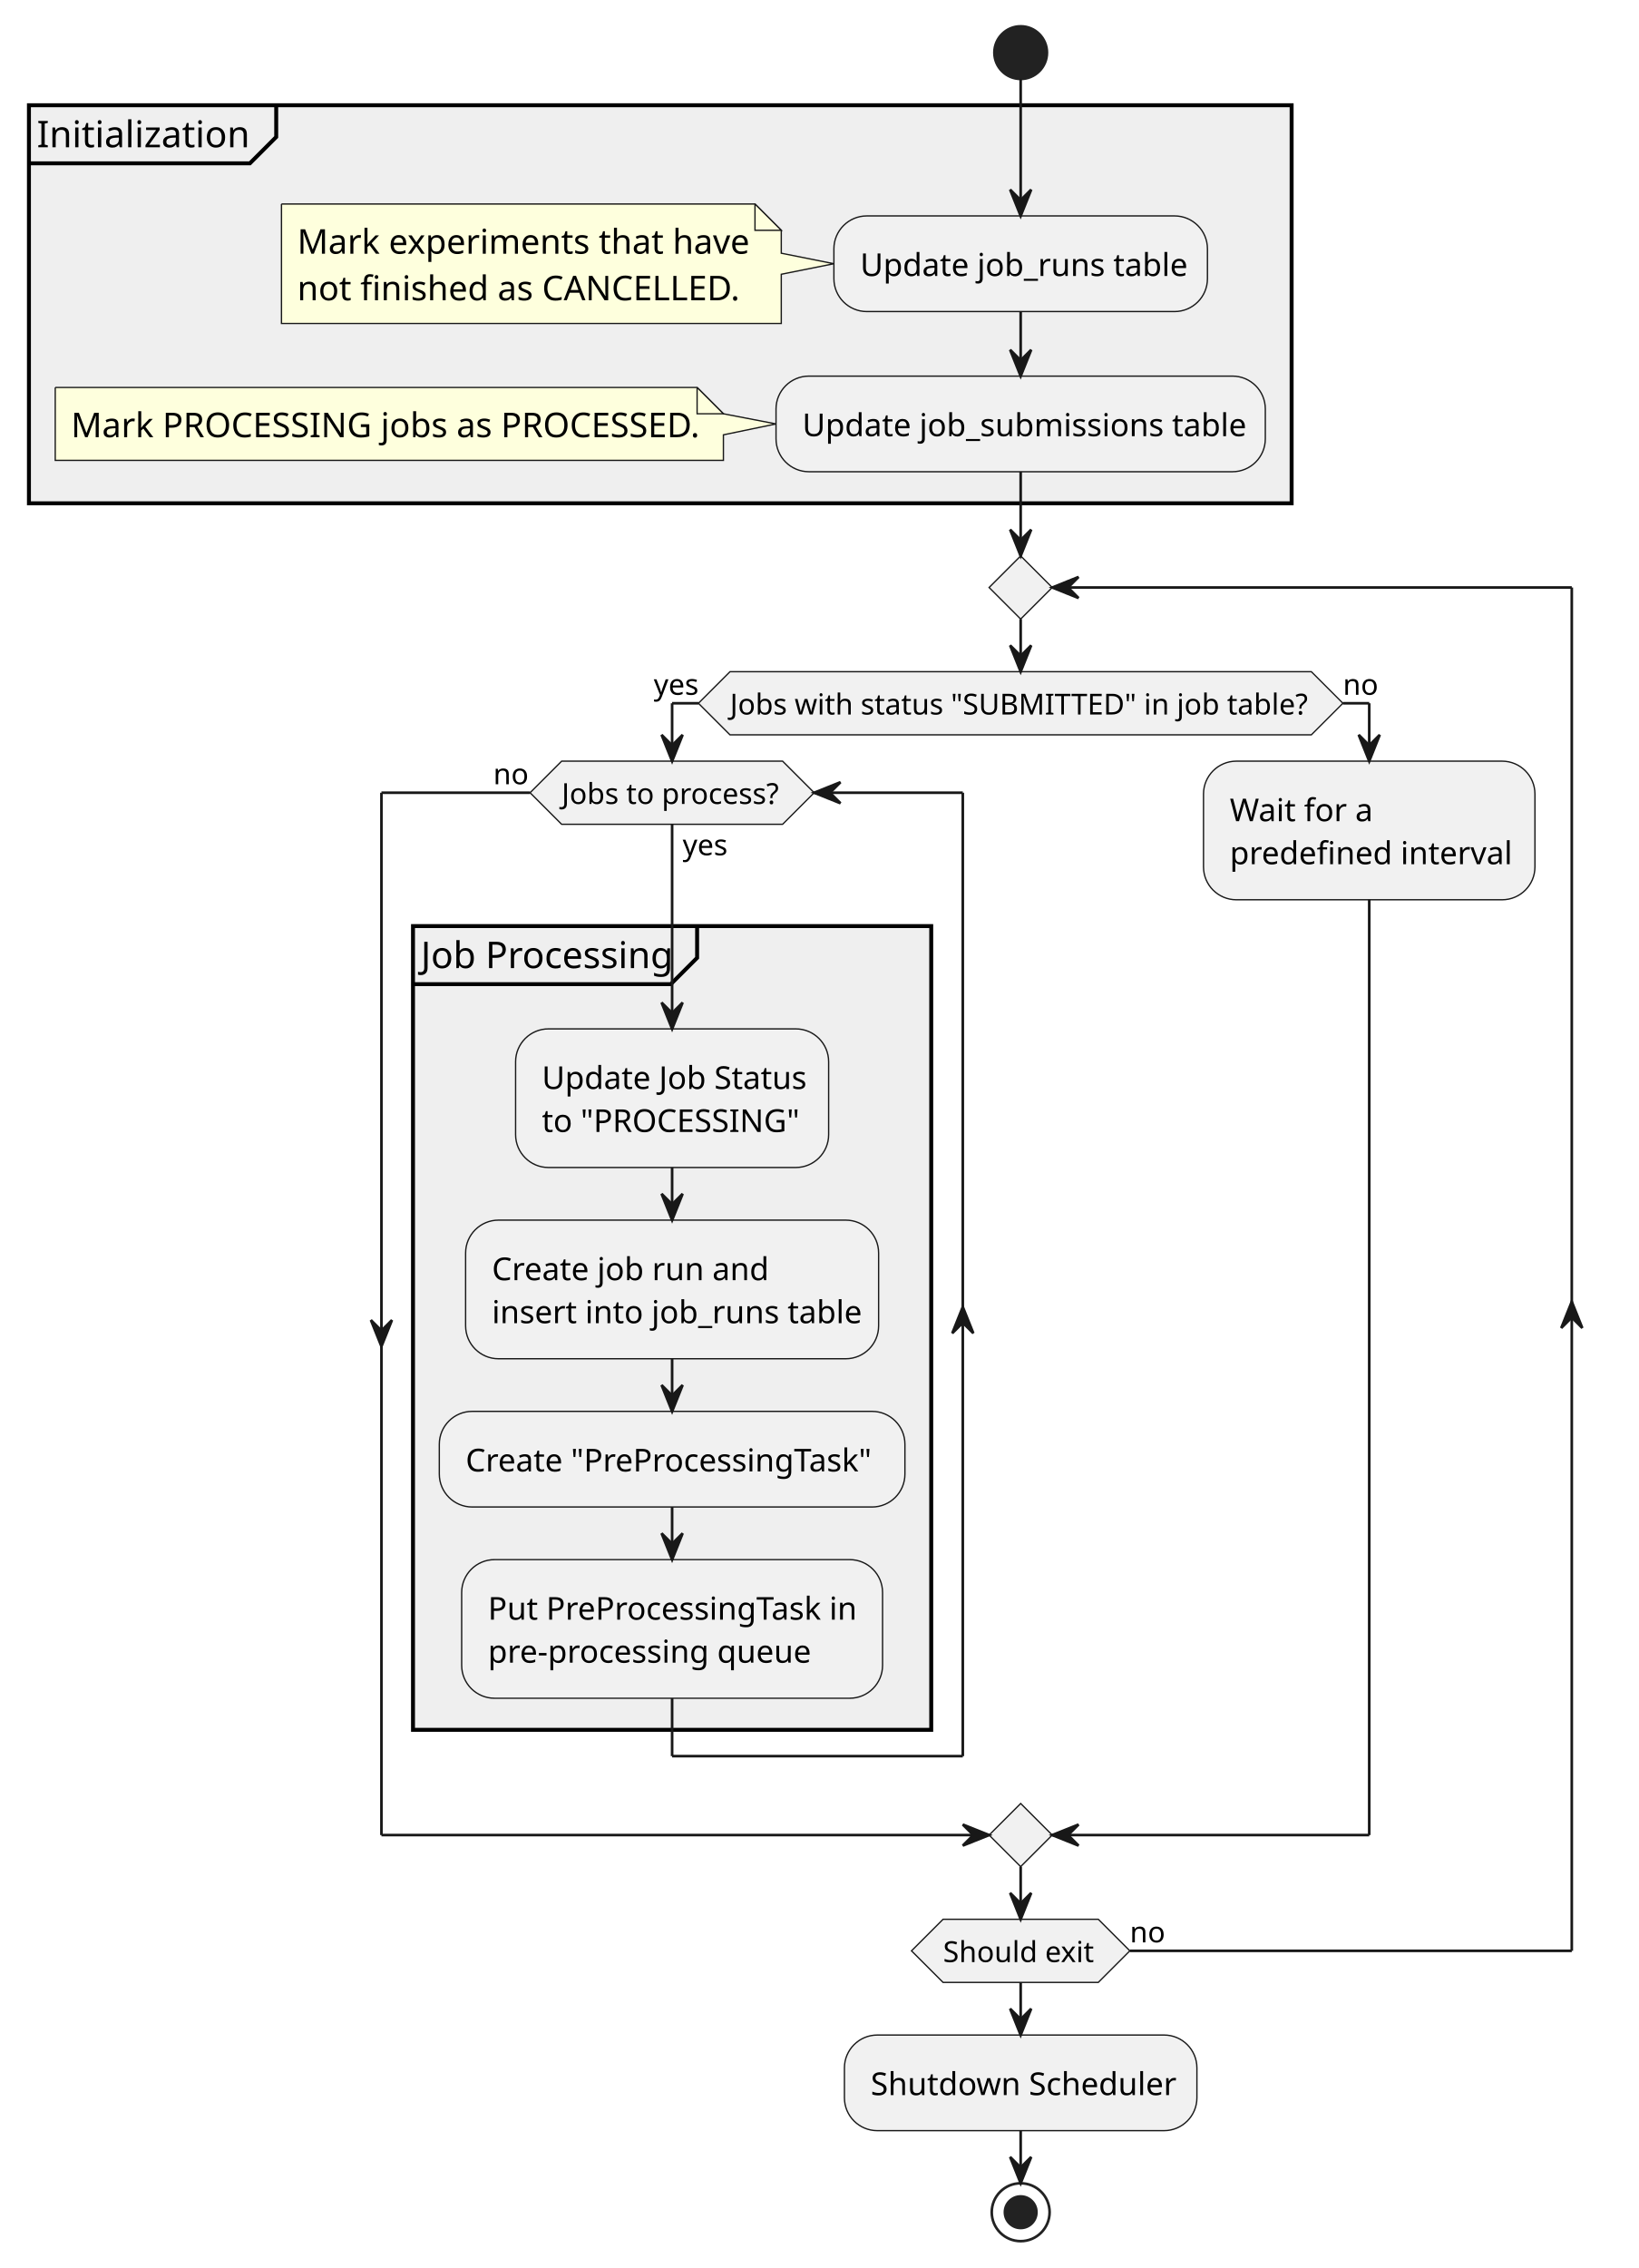
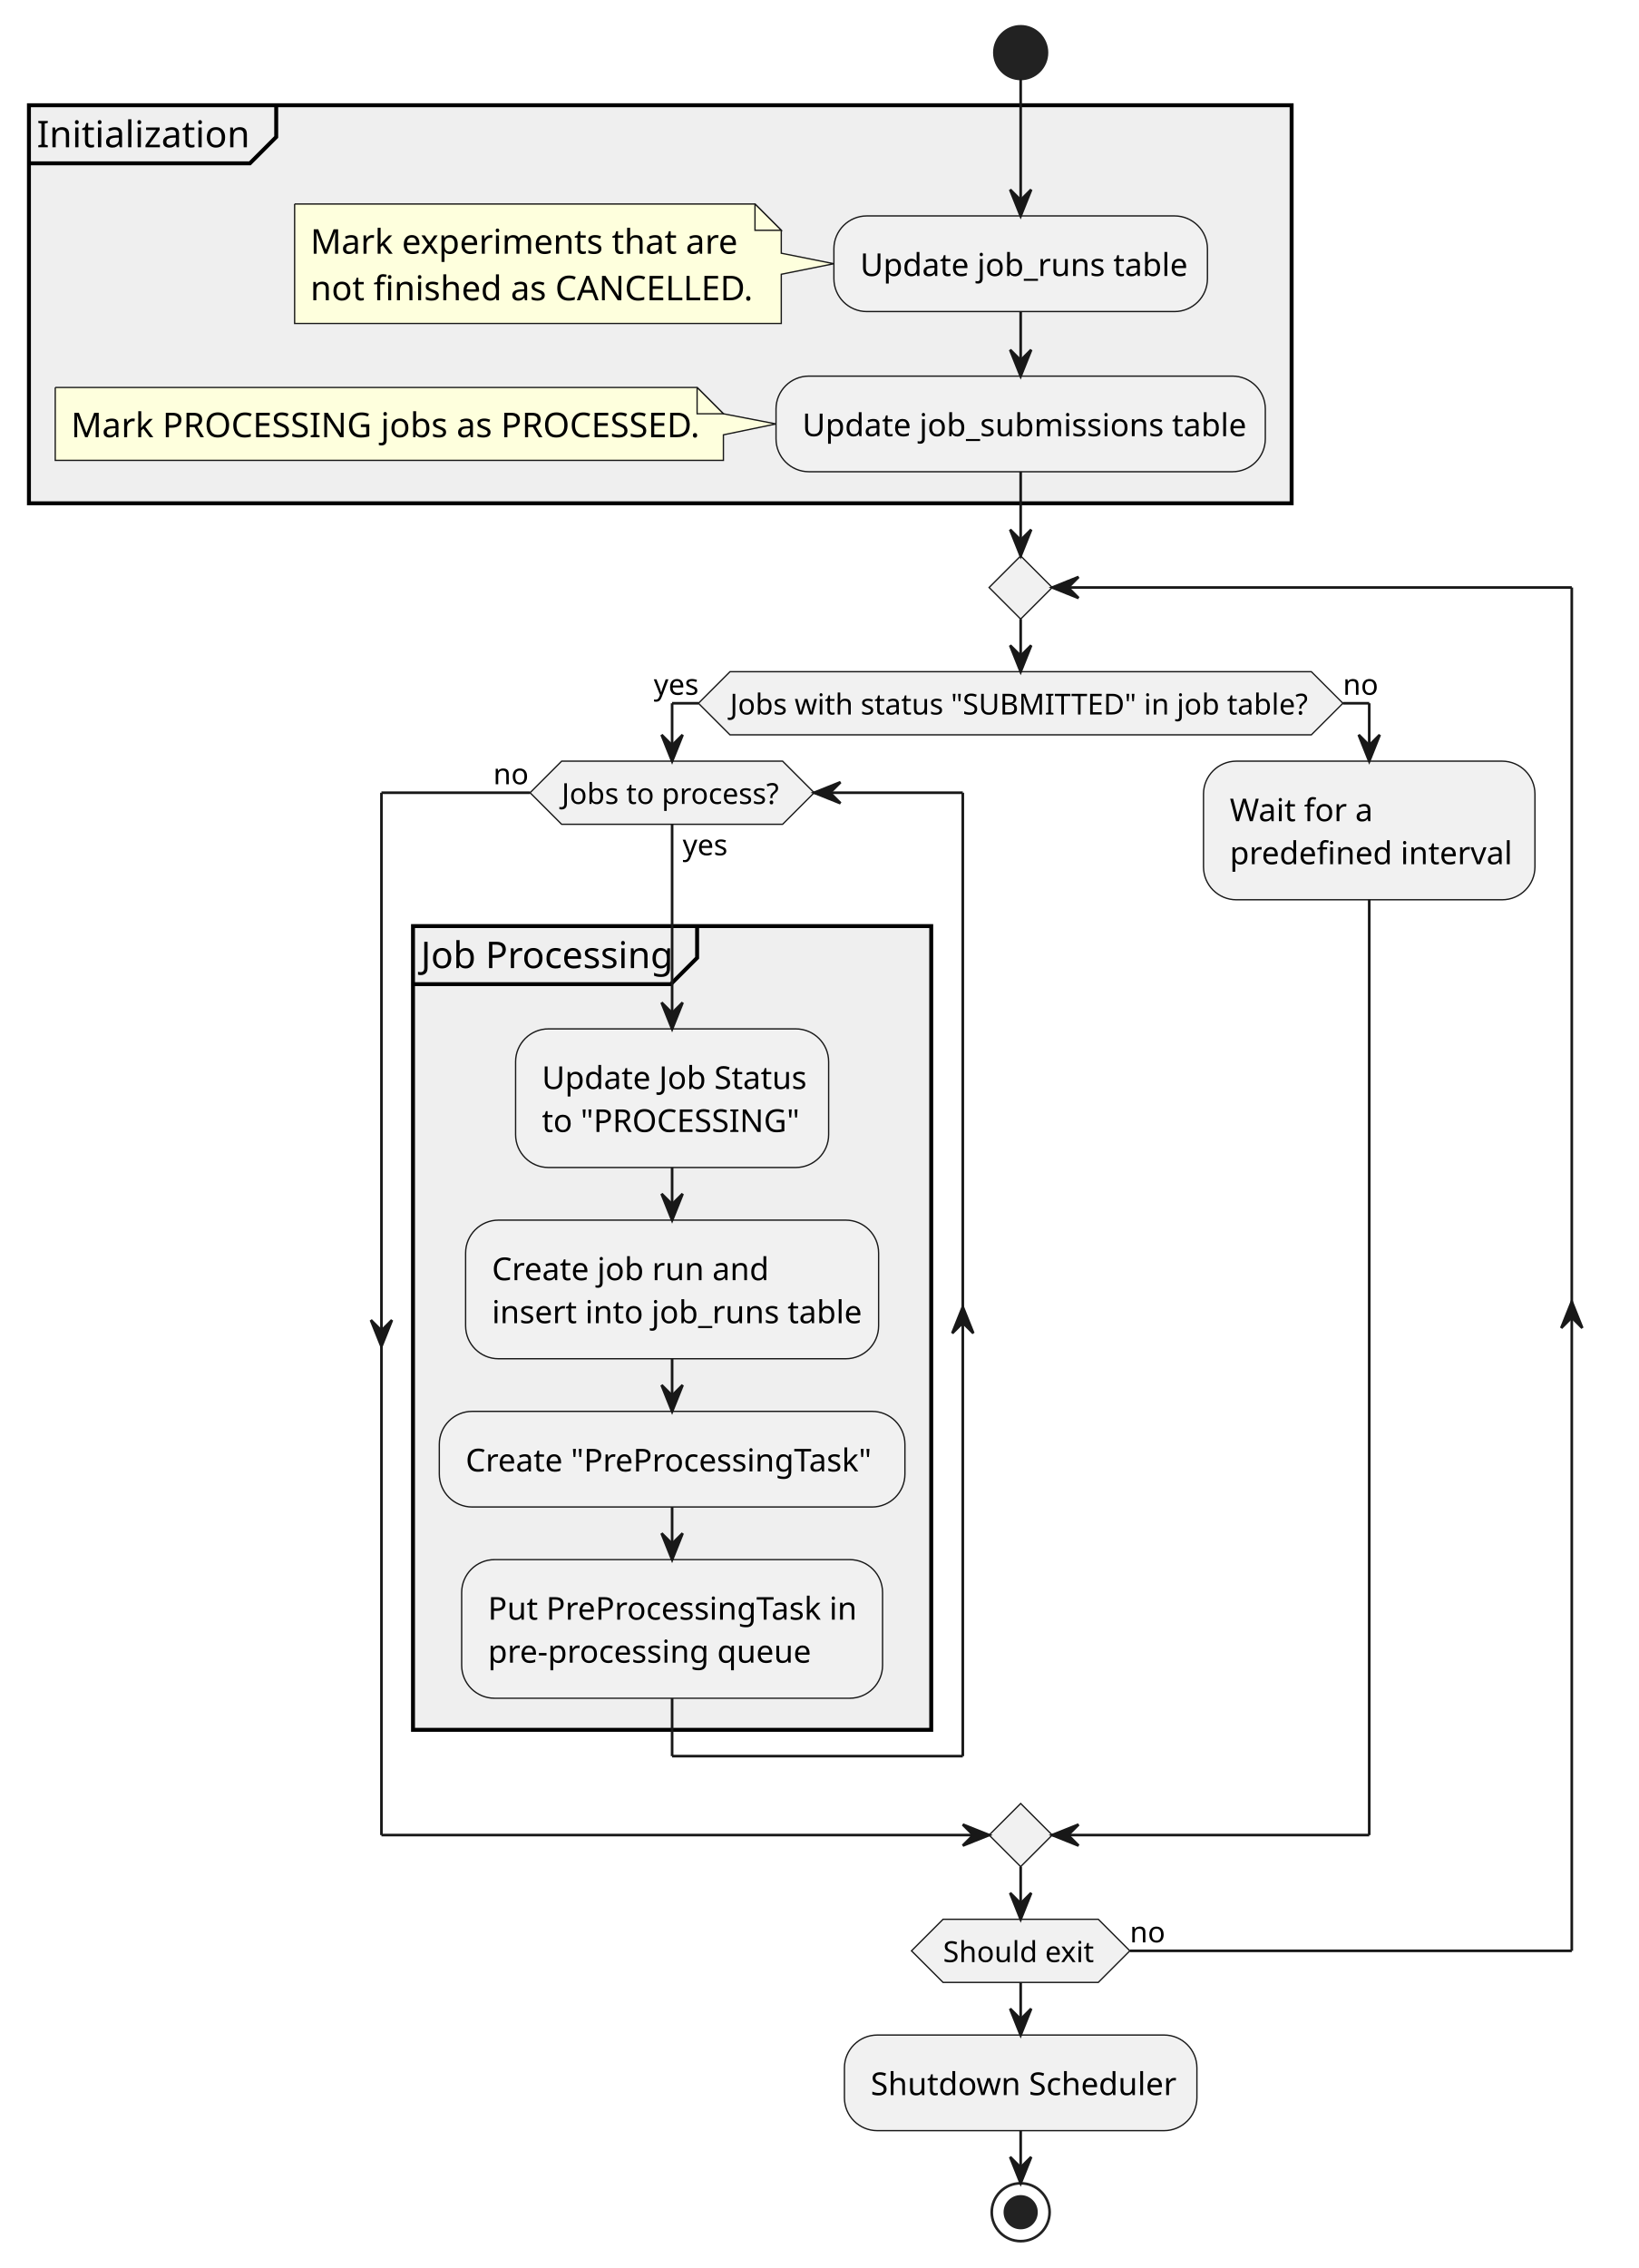
<svg xmlns="http://www.w3.org/2000/svg" contentStyleType="text/css" height="862px" preserveAspectRatio="none" style="width:623px;height:862px;background:#FFFFFF;" version="1.1" viewBox="0 0 623 862" width="623px" zoomAndPan="magnify">
  <defs />
  <g>
    <ellipse cx="388" cy="20" fill="#222222" rx="10" ry="10" style="stroke:#222222;stroke-width:1.0;" />
    <rect fill="#000000" fill-opacity="0.063" height="151.29" style="stroke:#000000;stroke-width:1.5;" width="480" x="11" y="40" />
    <path d="M105,40 L105,52.068 L95,62.068 L11,62.068 " fill="none" style="stroke:#000000;stroke-width:1.5;" />
    <text fill="#000000" font-family="sans-serif" font-size="14" lengthAdjust="spacing" textLength="84" x="14" y="55.966">Initialization</text>
-     <path d="M107,77.534 L107,122.946 A0,0 0 0 0 107,122.946 L297,122.946 A0,0 0 0 0 297,122.946 L297,104.24 L317,100.24 L297,96.24 L297,87.534 L287,77.534 L107,77.534 A0,0 0 0 0 107,77.534 " fill="#FEFFDD" style="stroke:#181818;stroke-width:0.5;" />
+     <path d="M112,77.534 L112,122.946 A0,0 0 0 0 112,122.946 L297,122.946 A0,0 0 0 0 297,122.946 L297,104.24 L317,100.24 L297,96.24 L297,87.534 L287,77.534 L112,77.534 A0,0 0 0 0 112,77.534 " fill="#FEFFDD" style="stroke:#181818;stroke-width:0.5;" />
    <path d="M287,77.534 L287,87.534 L297,87.534 L287,77.534 " fill="#FEFFDD" style="stroke:#181818;stroke-width:0.5;" />
-     <text fill="#000000" font-family="sans-serif" font-size="13" lengthAdjust="spacing" textLength="169" x="113" y="96.431">Mark experiments that have</text>
-     <text fill="#000000" font-family="sans-serif" font-size="13" lengthAdjust="spacing" textLength="164" x="113" y="114.137">not finished as CANCELLED.</text>
+     <text fill="#000000" font-family="sans-serif" font-size="13" lengthAdjust="spacing" textLength="159" x="118" y="96.431">Mark experiments that are</text>
+     <text fill="#000000" font-family="sans-serif" font-size="13" lengthAdjust="spacing" textLength="164" x="118" y="114.137">not finished as CANCELLED.</text>
    <rect fill="#F1F1F1" height="36.344" rx="12.5" ry="12.5" style="stroke:#181818;stroke-width:0.5;" width="142" x="317" y="82.068" />
    <text fill="#000000" font-family="sans-serif" font-size="12" lengthAdjust="spacing" textLength="122" x="327" y="104.896">Update job_runs table</text>
    <path d="M21,147.265 L21,174.971 A0,0 0 0 0 21,174.971 L275,174.971 A0,0 0 0 0 275,174.971 L275,165.265 L295,161.118 L275,157.265 L275,157.265 L265,147.265 L21,147.265 A0,0 0 0 0 21,147.265 " fill="#FEFFDD" style="stroke:#181818;stroke-width:0.5;" />
    <path d="M265,147.265 L265,157.265 L275,157.265 L265,147.265 " fill="#FEFFDD" style="stroke:#181818;stroke-width:0.5;" />
    <text fill="#000000" font-family="sans-serif" font-size="13" lengthAdjust="spacing" textLength="233" x="27" y="166.162">Mark PROCESSING jobs as PROCESSED.</text>
    <rect fill="#F1F1F1" height="36.344" rx="12.5" ry="12.5" style="stroke:#181818;stroke-width:0.5;" width="186" x="295" y="142.946" />
    <text fill="#000000" font-family="sans-serif" font-size="12" lengthAdjust="spacing" textLength="166" x="305" y="165.774">Update job_submissions table</text>
    <polygon fill="#F1F1F1" points="277.5,255.29,498.5,255.29,510.5,267.29,498.5,279.29,277.5,279.29,265.5,267.29,277.5,255.29" style="stroke:#181818;stroke-width:0.5;" />
    <text fill="#000000" font-family="sans-serif" font-size="11" lengthAdjust="spacing" textLength="221" x="277.5" y="271.558">Jobs with status "SUBMITTED" in job table?</text>
    <text fill="#000000" font-family="sans-serif" font-size="11" lengthAdjust="spacing" textLength="17" x="248.5" y="264.067">yes</text>
    <text fill="#000000" font-family="sans-serif" font-size="11" lengthAdjust="spacing" textLength="14" x="510.5" y="264.067">no</text>
    <rect fill="#000000" fill-opacity="0.063" height="305.477" style="stroke:#000000;stroke-width:1.5;" width="197" x="157" y="351.978" />
    <path d="M265,351.978 L265,364.046 L255,374.046 L157,374.046 " fill="none" style="stroke:#000000;stroke-width:1.5;" />
    <text fill="#000000" font-family="sans-serif" font-size="14" lengthAdjust="spacing" textLength="98" x="160" y="367.944">Job Processing</text>
    <rect fill="#F1F1F1" height="52.688" rx="12.5" ry="12.5" style="stroke:#181818;stroke-width:0.5;" width="119" x="196" y="391.046" />
    <text fill="#000000" font-family="sans-serif" font-size="12" lengthAdjust="spacing" textLength="99" x="206" y="413.874">Update Job Status</text>
    <text fill="#000000" font-family="sans-serif" font-size="12" lengthAdjust="spacing" textLength="98" x="206" y="430.219">to "PROCESSING"</text>
    <rect fill="#F1F1F1" height="52.688" rx="12.5" ry="12.5" style="stroke:#181818;stroke-width:0.5;" width="157" x="177" y="463.735" />
    <text fill="#000000" font-family="sans-serif" font-size="12" lengthAdjust="spacing" textLength="104" x="187" y="486.563">Create job run and</text>
    <text fill="#000000" font-family="sans-serif" font-size="12" lengthAdjust="spacing" textLength="137" x="187" y="502.907">insert into job_runs table</text>
    <rect fill="#F1F1F1" height="36.344" rx="12.5" ry="12.5" style="stroke:#181818;stroke-width:0.5;" width="177" x="167" y="536.423" />
    <text fill="#000000" font-family="sans-serif" font-size="12" lengthAdjust="spacing" textLength="157" x="177" y="559.251">Create "PreProcessingTask"</text>
    <rect fill="#F1F1F1" height="52.688" rx="12.5" ry="12.5" style="stroke:#181818;stroke-width:0.5;" width="160" x="175.5" y="592.767" />
    <text fill="#000000" font-family="sans-serif" font-size="12" lengthAdjust="spacing" textLength="140" x="185.5" y="615.595">Put PreProcessingTask in</text>
    <text fill="#000000" font-family="sans-serif" font-size="12" lengthAdjust="spacing" textLength="122" x="185.5" y="631.939">pre-processing queue</text>
    <polygon fill="#F1F1F1" points="213.5,289.29,297.5,289.29,309.5,301.29,297.5,313.29,213.5,313.29,201.5,301.29,213.5,289.29" style="stroke:#181818;stroke-width:0.5;" />
    <text fill="#000000" font-family="sans-serif" font-size="11" lengthAdjust="spacing" textLength="17" x="259.5" y="325.049">yes</text>
    <text fill="#000000" font-family="sans-serif" font-size="11" lengthAdjust="spacing" textLength="84" x="213.5" y="305.558">Jobs to process?</text>
    <text fill="#000000" font-family="sans-serif" font-size="11" lengthAdjust="spacing" textLength="14" x="187.5" y="298.067">no</text>
    <rect fill="#F1F1F1" height="52.688" rx="12.5" ry="12.5" style="stroke:#181818;stroke-width:0.5;" width="126" x="457.5" y="289.29" />
    <text fill="#000000" font-family="sans-serif" font-size="12" lengthAdjust="spacing" textLength="54" x="467.5" y="312.118">Wait for a</text>
    <text fill="#000000" font-family="sans-serif" font-size="12" lengthAdjust="spacing" textLength="106" x="467.5" y="328.462">predefined interval</text>
    <polygon fill="#F1F1F1" points="388,685.455,400,697.455,388,709.455,376,697.455,388,685.455" style="stroke:#181818;stroke-width:0.5;" />
    <polygon fill="#F1F1F1" points="388,211.29,400,223.29,388,235.29,376,223.29,388,211.29" style="stroke:#181818;stroke-width:0.5;" />
    <polygon fill="#F1F1F1" points="358.5,729.455,417.5,729.455,429.5,741.455,417.5,753.455,358.5,753.455,346.5,741.455,358.5,729.455" style="stroke:#181818;stroke-width:0.5;" />
    <text fill="#000000" font-family="sans-serif" font-size="11" lengthAdjust="spacing" textLength="59" x="358.5" y="745.723">Should exit</text>
    <text fill="#000000" font-family="sans-serif" font-size="11" lengthAdjust="spacing" textLength="14" x="429.5" y="738.232">no</text>
    <rect fill="#F1F1F1" height="36.344" rx="12.5" ry="12.5" style="stroke:#181818;stroke-width:0.5;" width="134" x="321" y="773.455" />
    <text fill="#000000" font-family="sans-serif" font-size="12" lengthAdjust="spacing" textLength="114" x="331" y="796.283">Shutdown Scheduler</text>
    <ellipse cx="388" cy="840.799" fill="none" rx="11" ry="11" style="stroke:#222222;stroke-width:1.0;" />
    <ellipse cx="388" cy="840.799" fill="#222222" rx="6" ry="6" style="stroke:#222222;stroke-width:1.0;" />
    <line style="stroke:#181818;stroke-width:1.0;" x1="388" x2="388" y1="118.412" y2="142.946" />
    <polygon fill="#181818" points="384,132.946,388,142.946,392,132.946,388,136.946" style="stroke:#181818;stroke-width:1.0;" />
    <line style="stroke:#181818;stroke-width:1.0;" x1="388" x2="388" y1="30" y2="82.068" />
    <polygon fill="#181818" points="384,72.068,388,82.068,392,72.068,388,76.068" style="stroke:#181818;stroke-width:1.0;" />
    <line style="stroke:#181818;stroke-width:1.0;" x1="255.5" x2="255.5" y1="443.735" y2="463.735" />
    <polygon fill="#181818" points="251.5,453.735,255.5,463.735,259.5,453.735,255.5,457.735" style="stroke:#181818;stroke-width:1.0;" />
    <line style="stroke:#181818;stroke-width:1.0;" x1="255.5" x2="255.5" y1="516.423" y2="536.423" />
    <polygon fill="#181818" points="251.5,526.423,255.5,536.423,259.5,526.423,255.5,530.423" style="stroke:#181818;stroke-width:1.0;" />
    <line style="stroke:#181818;stroke-width:1.0;" x1="255.5" x2="255.5" y1="572.767" y2="592.767" />
    <polygon fill="#181818" points="251.5,582.767,255.5,592.767,259.5,582.767,255.5,586.767" style="stroke:#181818;stroke-width:1.0;" />
    <line style="stroke:#181818;stroke-width:1.0;" x1="255.5" x2="255.5" y1="313.29" y2="391.046" />
    <polygon fill="#181818" points="251.5,381.046,255.5,391.046,259.5,381.046,255.5,385.046" style="stroke:#181818;stroke-width:1.0;" />
    <line style="stroke:#181818;stroke-width:1.0;" x1="255.5" x2="255.5" y1="645.455" y2="667.455" />
    <line style="stroke:#181818;stroke-width:1.0;" x1="255.5" x2="366" y1="667.455" y2="667.455" />
    <polygon fill="#181818" points="362,506.726,366,496.726,370,506.726,366,502.726" style="stroke:#181818;stroke-width:1.0;" />
    <line style="stroke:#181818;stroke-width:1.0;" x1="366" x2="366" y1="301.29" y2="667.455" />
    <line style="stroke:#181818;stroke-width:1.0;" x1="366" x2="309.5" y1="301.29" y2="301.29" />
    <polygon fill="#181818" points="319.5,297.29,309.5,301.29,319.5,305.29,315.5,301.29" style="stroke:#181818;stroke-width:1.0;" />
    <line style="stroke:#181818;stroke-width:1.0;" x1="201.5" x2="145" y1="301.29" y2="301.29" />
    <polygon fill="#181818" points="141,501.726,145,511.726,149,501.726,145,505.726" style="stroke:#181818;stroke-width:1.0;" />
    <line style="stroke:#181818;stroke-width:1.0;" x1="145" x2="145" y1="301.29" y2="697.455" />
    <line style="stroke:#181818;stroke-width:1.0;" x1="145" x2="376" y1="697.455" y2="697.455" />
    <polygon fill="#181818" points="366,693.455,376,697.455,366,701.455,370,697.455" style="stroke:#181818;stroke-width:1.0;" />
    <line style="stroke:#181818;stroke-width:1.0;" x1="265.5" x2="255.5" y1="267.29" y2="267.29" />
    <line style="stroke:#181818;stroke-width:1.0;" x1="255.5" x2="255.5" y1="267.29" y2="289.29" />
    <polygon fill="#181818" points="251.5,279.29,255.5,289.29,259.5,279.29,255.5,283.29" style="stroke:#181818;stroke-width:1.0;" />
    <line style="stroke:#181818;stroke-width:1.0;" x1="510.5" x2="520.5" y1="267.29" y2="267.29" />
    <line style="stroke:#181818;stroke-width:1.0;" x1="520.5" x2="520.5" y1="267.29" y2="289.29" />
    <polygon fill="#181818" points="516.5,279.29,520.5,289.29,524.5,279.29,520.5,283.29" style="stroke:#181818;stroke-width:1.0;" />
    <line style="stroke:#181818;stroke-width:1.0;" x1="520.5" x2="520.5" y1="341.978" y2="697.455" />
    <line style="stroke:#181818;stroke-width:1.0;" x1="520.5" x2="400" y1="697.455" y2="697.455" />
    <polygon fill="#181818" points="410,693.455,400,697.455,410,701.455,406,697.455" style="stroke:#181818;stroke-width:1.0;" />
    <line style="stroke:#181818;stroke-width:1.0;" x1="388" x2="388" y1="235.29" y2="255.29" />
    <polygon fill="#181818" points="384,245.29,388,255.29,392,245.29,388,249.29" style="stroke:#181818;stroke-width:1.0;" />
    <line style="stroke:#181818;stroke-width:1.0;" x1="429.5" x2="597.5" y1="741.455" y2="741.455" />
    <polygon fill="#181818" points="593.5,504.726,597.5,494.726,601.5,504.726,597.5,500.726" style="stroke:#181818;stroke-width:1.0;" />
    <line style="stroke:#181818;stroke-width:1.0;" x1="597.5" x2="597.5" y1="223.29" y2="741.455" />
    <line style="stroke:#181818;stroke-width:1.0;" x1="597.5" x2="400" y1="223.29" y2="223.29" />
    <polygon fill="#181818" points="410,219.29,400,223.29,410,227.29,406,223.29" style="stroke:#181818;stroke-width:1.0;" />
    <line style="stroke:#181818;stroke-width:1.0;" x1="388" x2="388" y1="709.455" y2="729.455" />
    <polygon fill="#181818" points="384,719.455,388,729.455,392,719.455,388,723.455" style="stroke:#181818;stroke-width:1.0;" />
    <line style="stroke:#181818;stroke-width:1.0;" x1="388" x2="388" y1="179.29" y2="211.29" />
    <polygon fill="#181818" points="384,201.29,388,211.29,392,201.29,388,205.29" style="stroke:#181818;stroke-width:1.0;" />
    <line style="stroke:#181818;stroke-width:1.0;" x1="388" x2="388" y1="753.455" y2="773.455" />
    <polygon fill="#181818" points="384,763.455,388,773.455,392,763.455,388,767.455" style="stroke:#181818;stroke-width:1.0;" />
    <line style="stroke:#181818;stroke-width:1.0;" x1="388" x2="388" y1="809.799" y2="829.799" />
    <polygon fill="#181818" points="384,819.799,388,829.799,392,819.799,388,823.799" style="stroke:#181818;stroke-width:1.0;" />
  </g>
</svg>
